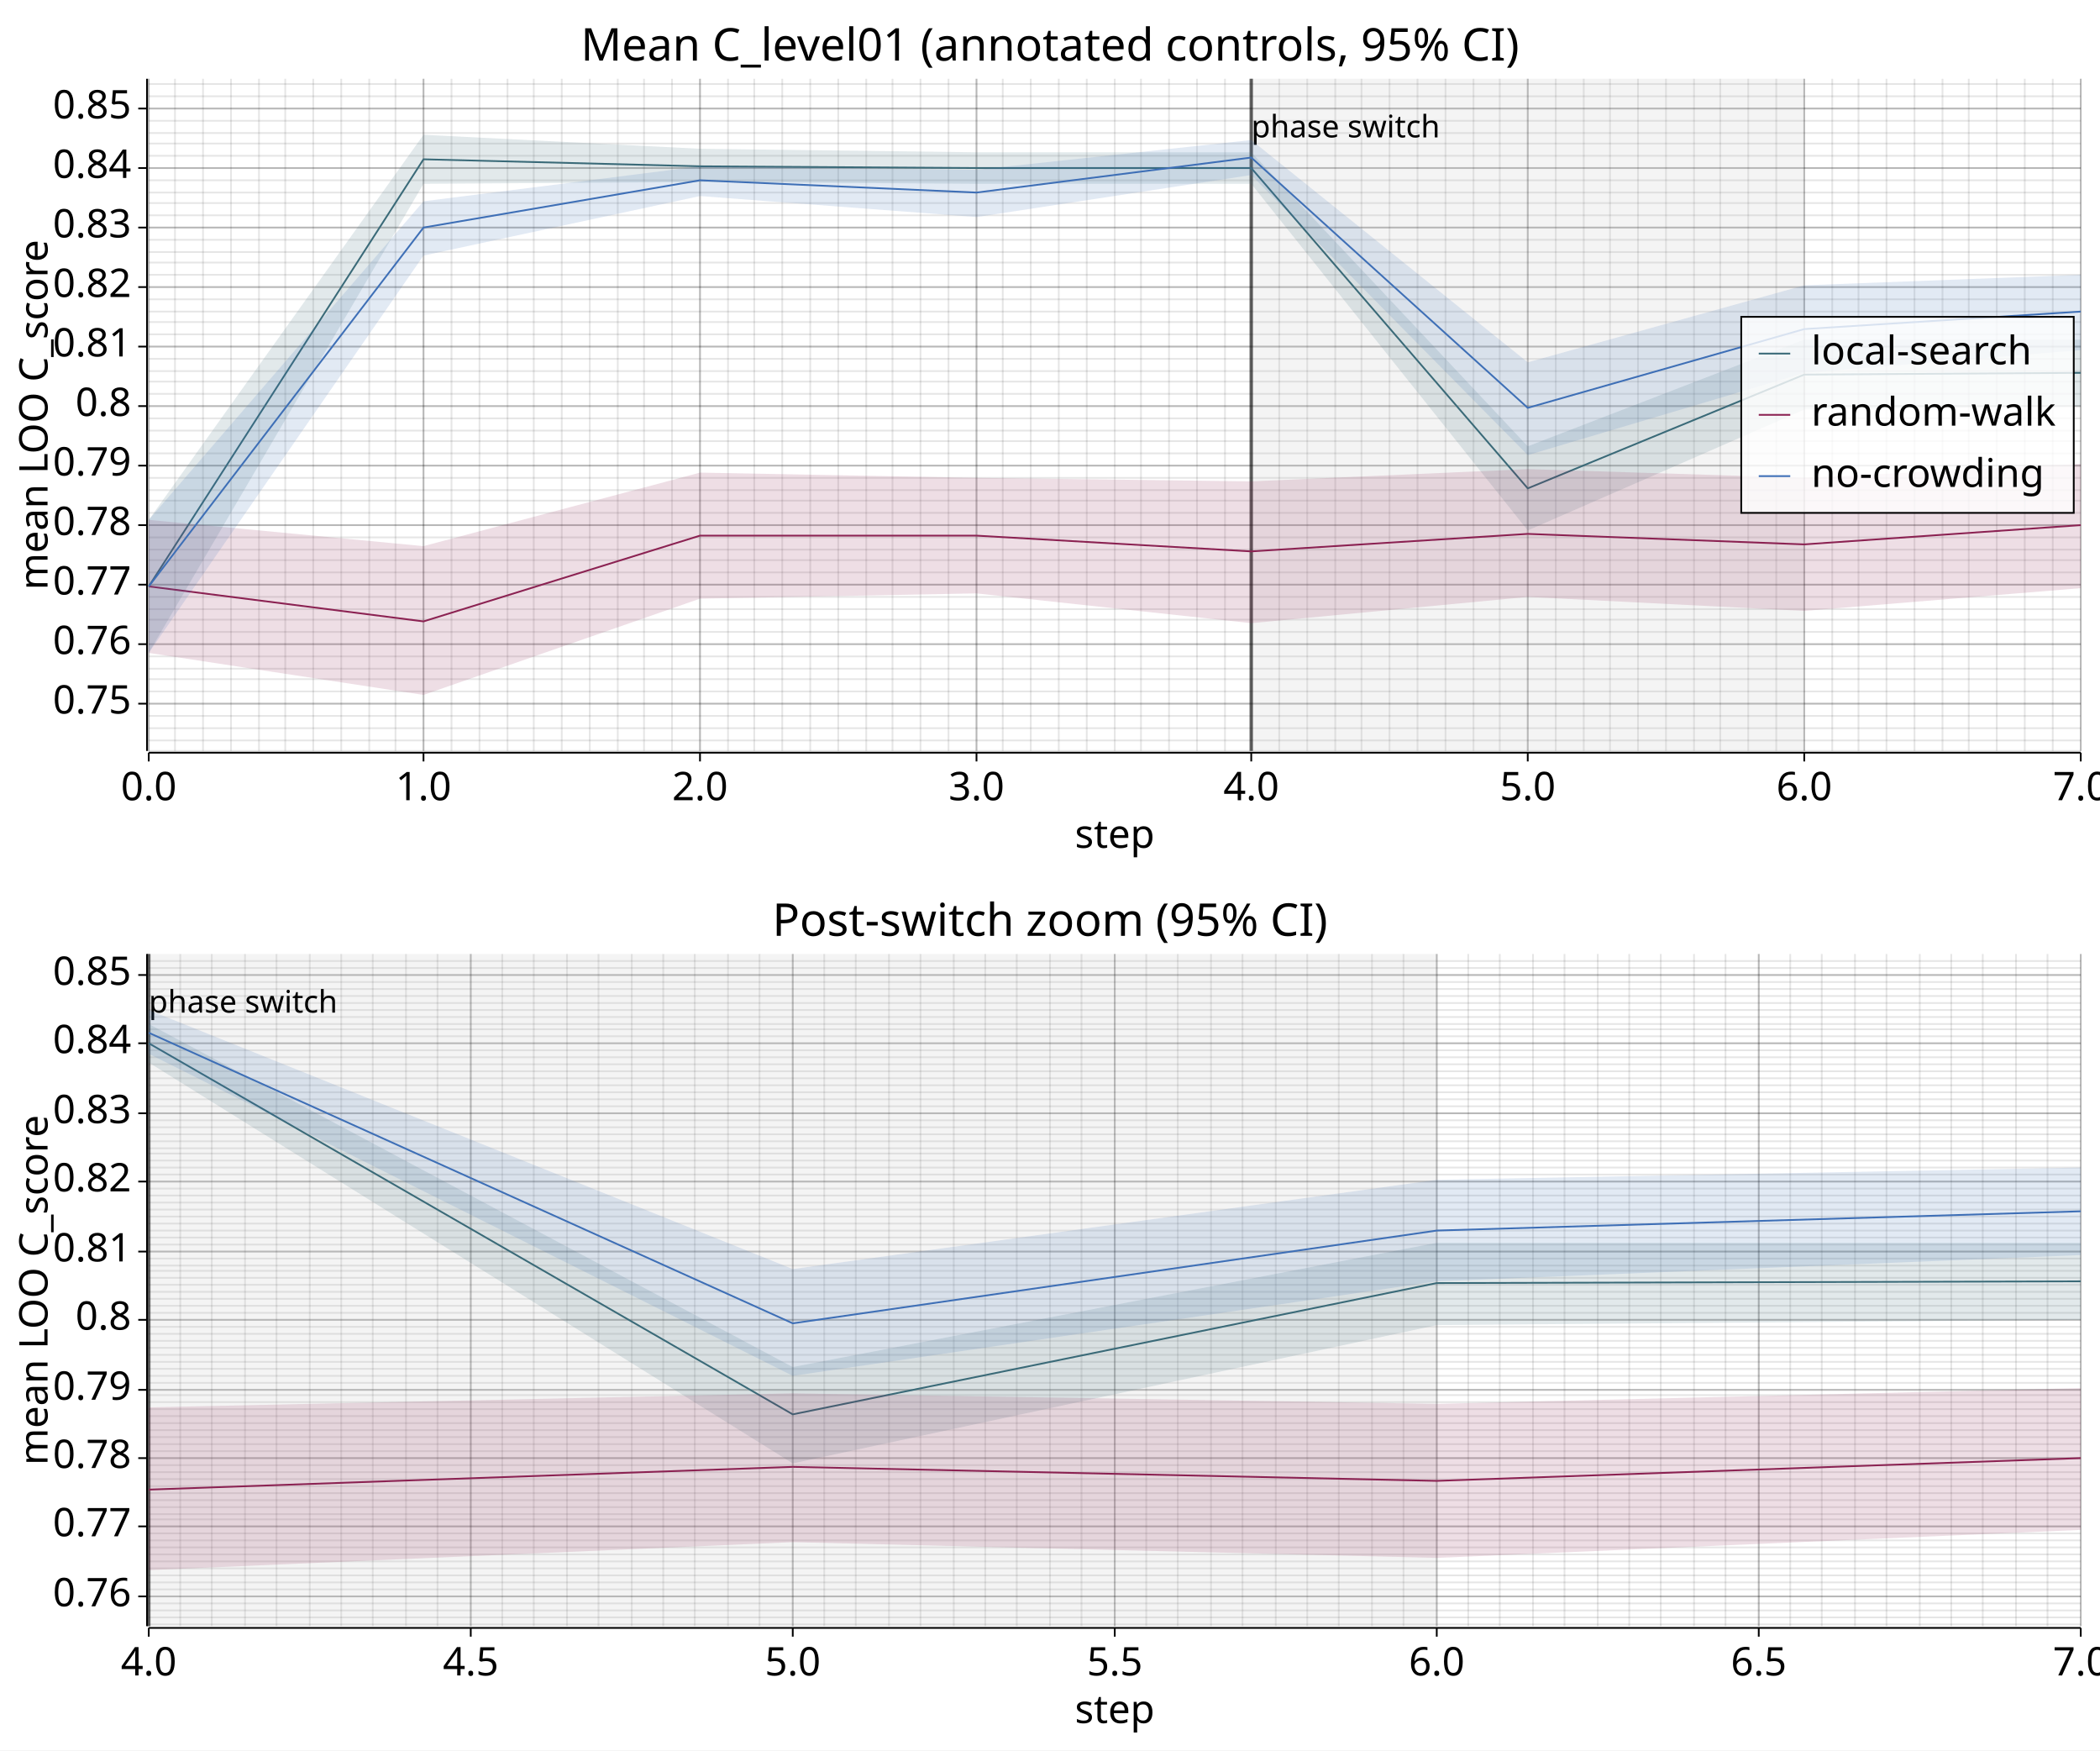
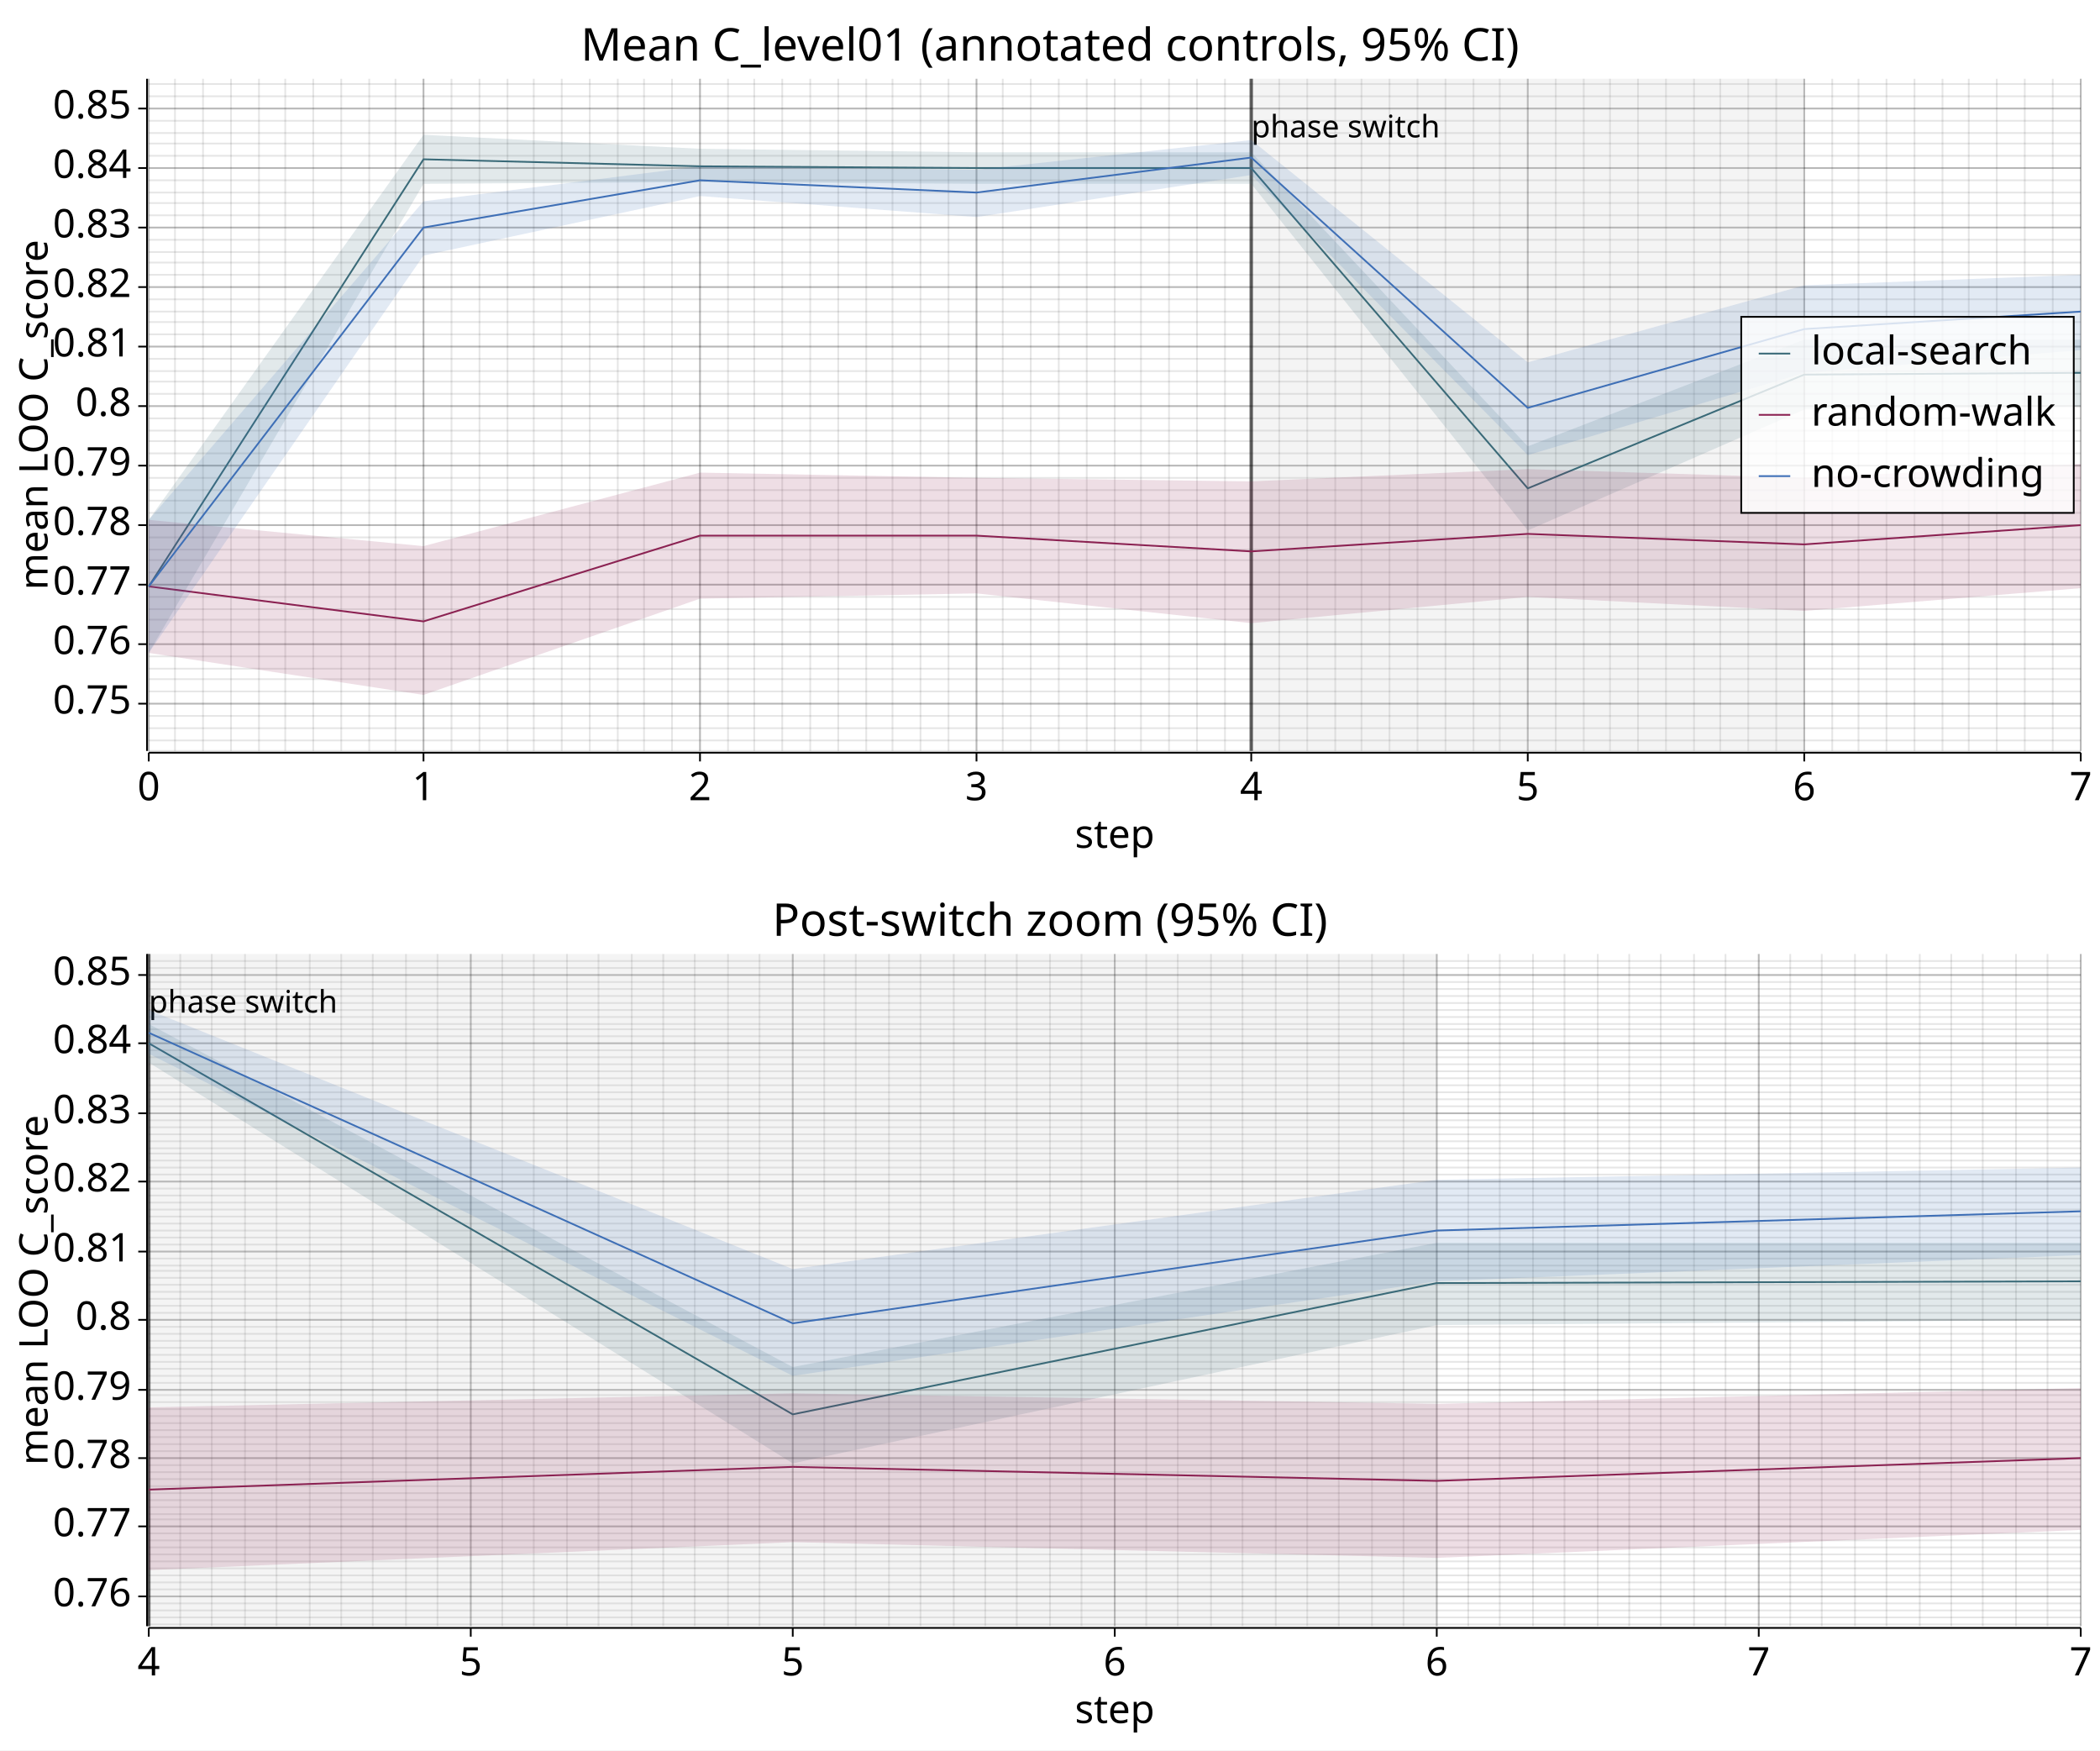
<svg xmlns="http://www.w3.org/2000/svg" width="1200" height="1000" viewBox="0 0 1200 1000">
  <rect x="0" y="0" width="1200" height="1000" opacity="1" fill="#FFFFFF" stroke="none" />
  <text x="600" y="15" dy="0.76em" text-anchor="middle" font-family="sans-serif" font-size="25.806" opacity="1" fill="#000000">
Mean C_level01 (annotated controls, 95% CI)
</text>
  <line opacity="0.1" stroke="#000000" stroke-width="1" x1="85" y1="429" x2="85" y2="45" />
  <line opacity="0.1" stroke="#000000" stroke-width="1" x1="100" y1="429" x2="100" y2="45" />
  <line opacity="0.1" stroke="#000000" stroke-width="1" x1="116" y1="429" x2="116" y2="45" />
  <line opacity="0.1" stroke="#000000" stroke-width="1" x1="132" y1="429" x2="132" y2="45" />
  <line opacity="0.1" stroke="#000000" stroke-width="1" x1="148" y1="429" x2="148" y2="45" />
  <line opacity="0.1" stroke="#000000" stroke-width="1" x1="163" y1="429" x2="163" y2="45" />
  <line opacity="0.1" stroke="#000000" stroke-width="1" x1="179" y1="429" x2="179" y2="45" />
  <line opacity="0.1" stroke="#000000" stroke-width="1" x1="195" y1="429" x2="195" y2="45" />
  <line opacity="0.1" stroke="#000000" stroke-width="1" x1="211" y1="429" x2="211" y2="45" />
  <line opacity="0.1" stroke="#000000" stroke-width="1" x1="226" y1="429" x2="226" y2="45" />
  <line opacity="0.1" stroke="#000000" stroke-width="1" x1="242" y1="429" x2="242" y2="45" />
  <line opacity="0.1" stroke="#000000" stroke-width="1" x1="258" y1="429" x2="258" y2="45" />
  <line opacity="0.1" stroke="#000000" stroke-width="1" x1="274" y1="429" x2="274" y2="45" />
  <line opacity="0.1" stroke="#000000" stroke-width="1" x1="290" y1="429" x2="290" y2="45" />
  <line opacity="0.1" stroke="#000000" stroke-width="1" x1="305" y1="429" x2="305" y2="45" />
  <line opacity="0.1" stroke="#000000" stroke-width="1" x1="321" y1="429" x2="321" y2="45" />
  <line opacity="0.1" stroke="#000000" stroke-width="1" x1="337" y1="429" x2="337" y2="45" />
  <line opacity="0.1" stroke="#000000" stroke-width="1" x1="353" y1="429" x2="353" y2="45" />
  <line opacity="0.1" stroke="#000000" stroke-width="1" x1="368" y1="429" x2="368" y2="45" />
  <line opacity="0.1" stroke="#000000" stroke-width="1" x1="384" y1="429" x2="384" y2="45" />
  <line opacity="0.1" stroke="#000000" stroke-width="1" x1="400" y1="429" x2="400" y2="45" />
  <line opacity="0.1" stroke="#000000" stroke-width="1" x1="416" y1="429" x2="416" y2="45" />
  <line opacity="0.1" stroke="#000000" stroke-width="1" x1="431" y1="429" x2="431" y2="45" />
  <line opacity="0.1" stroke="#000000" stroke-width="1" x1="447" y1="429" x2="447" y2="45" />
  <line opacity="0.1" stroke="#000000" stroke-width="1" x1="463" y1="429" x2="463" y2="45" />
  <line opacity="0.1" stroke="#000000" stroke-width="1" x1="479" y1="429" x2="479" y2="45" />
  <line opacity="0.1" stroke="#000000" stroke-width="1" x1="495" y1="429" x2="495" y2="45" />
  <line opacity="0.1" stroke="#000000" stroke-width="1" x1="510" y1="429" x2="510" y2="45" />
  <line opacity="0.1" stroke="#000000" stroke-width="1" x1="526" y1="429" x2="526" y2="45" />
  <line opacity="0.1" stroke="#000000" stroke-width="1" x1="542" y1="429" x2="542" y2="45" />
  <line opacity="0.1" stroke="#000000" stroke-width="1" x1="558" y1="429" x2="558" y2="45" />
  <line opacity="0.1" stroke="#000000" stroke-width="1" x1="573" y1="429" x2="573" y2="45" />
  <line opacity="0.1" stroke="#000000" stroke-width="1" x1="589" y1="429" x2="589" y2="45" />
  <line opacity="0.1" stroke="#000000" stroke-width="1" x1="605" y1="429" x2="605" y2="45" />
  <line opacity="0.1" stroke="#000000" stroke-width="1" x1="621" y1="429" x2="621" y2="45" />
  <line opacity="0.1" stroke="#000000" stroke-width="1" x1="637" y1="429" x2="637" y2="45" />
  <line opacity="0.1" stroke="#000000" stroke-width="1" x1="652" y1="429" x2="652" y2="45" />
  <line opacity="0.1" stroke="#000000" stroke-width="1" x1="668" y1="429" x2="668" y2="45" />
  <line opacity="0.1" stroke="#000000" stroke-width="1" x1="684" y1="429" x2="684" y2="45" />
  <line opacity="0.1" stroke="#000000" stroke-width="1" x1="700" y1="429" x2="700" y2="45" />
  <line opacity="0.1" stroke="#000000" stroke-width="1" x1="715" y1="429" x2="715" y2="45" />
  <line opacity="0.1" stroke="#000000" stroke-width="1" x1="731" y1="429" x2="731" y2="45" />
  <line opacity="0.1" stroke="#000000" stroke-width="1" x1="747" y1="429" x2="747" y2="45" />
  <line opacity="0.1" stroke="#000000" stroke-width="1" x1="763" y1="429" x2="763" y2="45" />
  <line opacity="0.1" stroke="#000000" stroke-width="1" x1="778" y1="429" x2="778" y2="45" />
  <line opacity="0.1" stroke="#000000" stroke-width="1" x1="794" y1="429" x2="794" y2="45" />
  <line opacity="0.1" stroke="#000000" stroke-width="1" x1="810" y1="429" x2="810" y2="45" />
  <line opacity="0.1" stroke="#000000" stroke-width="1" x1="826" y1="429" x2="826" y2="45" />
  <line opacity="0.1" stroke="#000000" stroke-width="1" x1="842" y1="429" x2="842" y2="45" />
  <line opacity="0.1" stroke="#000000" stroke-width="1" x1="857" y1="429" x2="857" y2="45" />
  <line opacity="0.1" stroke="#000000" stroke-width="1" x1="873" y1="429" x2="873" y2="45" />
  <line opacity="0.1" stroke="#000000" stroke-width="1" x1="889" y1="429" x2="889" y2="45" />
  <line opacity="0.1" stroke="#000000" stroke-width="1" x1="905" y1="429" x2="905" y2="45" />
  <line opacity="0.1" stroke="#000000" stroke-width="1" x1="920" y1="429" x2="920" y2="45" />
  <line opacity="0.1" stroke="#000000" stroke-width="1" x1="936" y1="429" x2="936" y2="45" />
  <line opacity="0.1" stroke="#000000" stroke-width="1" x1="952" y1="429" x2="952" y2="45" />
  <line opacity="0.1" stroke="#000000" stroke-width="1" x1="968" y1="429" x2="968" y2="45" />
  <line opacity="0.1" stroke="#000000" stroke-width="1" x1="983" y1="429" x2="983" y2="45" />
  <line opacity="0.1" stroke="#000000" stroke-width="1" x1="999" y1="429" x2="999" y2="45" />
  <line opacity="0.1" stroke="#000000" stroke-width="1" x1="1015" y1="429" x2="1015" y2="45" />
  <line opacity="0.1" stroke="#000000" stroke-width="1" x1="1031" y1="429" x2="1031" y2="45" />
  <line opacity="0.1" stroke="#000000" stroke-width="1" x1="1047" y1="429" x2="1047" y2="45" />
  <line opacity="0.1" stroke="#000000" stroke-width="1" x1="1062" y1="429" x2="1062" y2="45" />
  <line opacity="0.1" stroke="#000000" stroke-width="1" x1="1078" y1="429" x2="1078" y2="45" />
  <line opacity="0.1" stroke="#000000" stroke-width="1" x1="1094" y1="429" x2="1094" y2="45" />
  <line opacity="0.1" stroke="#000000" stroke-width="1" x1="1110" y1="429" x2="1110" y2="45" />
  <line opacity="0.1" stroke="#000000" stroke-width="1" x1="1125" y1="429" x2="1125" y2="45" />
  <line opacity="0.1" stroke="#000000" stroke-width="1" x1="1141" y1="429" x2="1141" y2="45" />
  <line opacity="0.1" stroke="#000000" stroke-width="1" x1="1157" y1="429" x2="1157" y2="45" />
  <line opacity="0.1" stroke="#000000" stroke-width="1" x1="1173" y1="429" x2="1173" y2="45" />
  <line opacity="0.1" stroke="#000000" stroke-width="1" x1="1189" y1="429" x2="1189" y2="45" />
  <line opacity="0.1" stroke="#000000" stroke-width="1" x1="85" y1="429" x2="1189" y2="429" />
  <line opacity="0.1" stroke="#000000" stroke-width="1" x1="85" y1="423" x2="1189" y2="423" />
  <line opacity="0.1" stroke="#000000" stroke-width="1" x1="85" y1="416" x2="1189" y2="416" />
  <line opacity="0.1" stroke="#000000" stroke-width="1" x1="85" y1="409" x2="1189" y2="409" />
  <line opacity="0.1" stroke="#000000" stroke-width="1" x1="85" y1="402" x2="1189" y2="402" />
  <line opacity="0.1" stroke="#000000" stroke-width="1" x1="85" y1="395" x2="1189" y2="395" />
  <line opacity="0.1" stroke="#000000" stroke-width="1" x1="85" y1="388" x2="1189" y2="388" />
  <line opacity="0.1" stroke="#000000" stroke-width="1" x1="85" y1="382" x2="1189" y2="382" />
  <line opacity="0.1" stroke="#000000" stroke-width="1" x1="85" y1="375" x2="1189" y2="375" />
  <line opacity="0.1" stroke="#000000" stroke-width="1" x1="85" y1="368" x2="1189" y2="368" />
  <line opacity="0.1" stroke="#000000" stroke-width="1" x1="85" y1="361" x2="1189" y2="361" />
  <line opacity="0.1" stroke="#000000" stroke-width="1" x1="85" y1="354" x2="1189" y2="354" />
  <line opacity="0.1" stroke="#000000" stroke-width="1" x1="85" y1="348" x2="1189" y2="348" />
  <line opacity="0.1" stroke="#000000" stroke-width="1" x1="85" y1="341" x2="1189" y2="341" />
  <line opacity="0.1" stroke="#000000" stroke-width="1" x1="85" y1="334" x2="1189" y2="334" />
  <line opacity="0.1" stroke="#000000" stroke-width="1" x1="85" y1="327" x2="1189" y2="327" />
  <line opacity="0.1" stroke="#000000" stroke-width="1" x1="85" y1="320" x2="1189" y2="320" />
  <line opacity="0.1" stroke="#000000" stroke-width="1" x1="85" y1="314" x2="1189" y2="314" />
  <line opacity="0.1" stroke="#000000" stroke-width="1" x1="85" y1="307" x2="1189" y2="307" />
  <line opacity="0.1" stroke="#000000" stroke-width="1" x1="85" y1="300" x2="1189" y2="300" />
  <line opacity="0.1" stroke="#000000" stroke-width="1" x1="85" y1="293" x2="1189" y2="293" />
  <line opacity="0.1" stroke="#000000" stroke-width="1" x1="85" y1="286" x2="1189" y2="286" />
  <line opacity="0.1" stroke="#000000" stroke-width="1" x1="85" y1="280" x2="1189" y2="280" />
  <line opacity="0.1" stroke="#000000" stroke-width="1" x1="85" y1="273" x2="1189" y2="273" />
  <line opacity="0.1" stroke="#000000" stroke-width="1" x1="85" y1="266" x2="1189" y2="266" />
  <line opacity="0.1" stroke="#000000" stroke-width="1" x1="85" y1="259" x2="1189" y2="259" />
  <line opacity="0.1" stroke="#000000" stroke-width="1" x1="85" y1="252" x2="1189" y2="252" />
  <line opacity="0.1" stroke="#000000" stroke-width="1" x1="85" y1="246" x2="1189" y2="246" />
  <line opacity="0.1" stroke="#000000" stroke-width="1" x1="85" y1="239" x2="1189" y2="239" />
  <line opacity="0.1" stroke="#000000" stroke-width="1" x1="85" y1="232" x2="1189" y2="232" />
  <line opacity="0.1" stroke="#000000" stroke-width="1" x1="85" y1="225" x2="1189" y2="225" />
  <line opacity="0.1" stroke="#000000" stroke-width="1" x1="85" y1="218" x2="1189" y2="218" />
  <line opacity="0.1" stroke="#000000" stroke-width="1" x1="85" y1="212" x2="1189" y2="212" />
  <line opacity="0.1" stroke="#000000" stroke-width="1" x1="85" y1="205" x2="1189" y2="205" />
  <line opacity="0.1" stroke="#000000" stroke-width="1" x1="85" y1="198" x2="1189" y2="198" />
  <line opacity="0.1" stroke="#000000" stroke-width="1" x1="85" y1="191" x2="1189" y2="191" />
  <line opacity="0.1" stroke="#000000" stroke-width="1" x1="85" y1="184" x2="1189" y2="184" />
  <line opacity="0.1" stroke="#000000" stroke-width="1" x1="85" y1="178" x2="1189" y2="178" />
  <line opacity="0.1" stroke="#000000" stroke-width="1" x1="85" y1="171" x2="1189" y2="171" />
  <line opacity="0.1" stroke="#000000" stroke-width="1" x1="85" y1="164" x2="1189" y2="164" />
  <line opacity="0.1" stroke="#000000" stroke-width="1" x1="85" y1="157" x2="1189" y2="157" />
  <line opacity="0.1" stroke="#000000" stroke-width="1" x1="85" y1="150" x2="1189" y2="150" />
  <line opacity="0.1" stroke="#000000" stroke-width="1" x1="85" y1="144" x2="1189" y2="144" />
  <line opacity="0.1" stroke="#000000" stroke-width="1" x1="85" y1="137" x2="1189" y2="137" />
  <line opacity="0.1" stroke="#000000" stroke-width="1" x1="85" y1="130" x2="1189" y2="130" />
  <line opacity="0.1" stroke="#000000" stroke-width="1" x1="85" y1="123" x2="1189" y2="123" />
  <line opacity="0.1" stroke="#000000" stroke-width="1" x1="85" y1="116" x2="1189" y2="116" />
  <line opacity="0.1" stroke="#000000" stroke-width="1" x1="85" y1="110" x2="1189" y2="110" />
  <line opacity="0.1" stroke="#000000" stroke-width="1" x1="85" y1="103" x2="1189" y2="103" />
  <line opacity="0.1" stroke="#000000" stroke-width="1" x1="85" y1="96" x2="1189" y2="96" />
  <line opacity="0.1" stroke="#000000" stroke-width="1" x1="85" y1="89" x2="1189" y2="89" />
  <line opacity="0.1" stroke="#000000" stroke-width="1" x1="85" y1="82" x2="1189" y2="82" />
  <line opacity="0.1" stroke="#000000" stroke-width="1" x1="85" y1="76" x2="1189" y2="76" />
  <line opacity="0.1" stroke="#000000" stroke-width="1" x1="85" y1="69" x2="1189" y2="69" />
  <line opacity="0.1" stroke="#000000" stroke-width="1" x1="85" y1="62" x2="1189" y2="62" />
  <line opacity="0.1" stroke="#000000" stroke-width="1" x1="85" y1="55" x2="1189" y2="55" />
  <line opacity="0.1" stroke="#000000" stroke-width="1" x1="85" y1="48" x2="1189" y2="48" />
  <text x="10" y="237" dy="0.76em" text-anchor="middle" font-family="sans-serif" font-size="22.581" opacity="1" fill="#000000" transform="rotate(270, 10, 237)">
mean LOO C_score
</text>
  <text x="637" y="490" dy="-0.5ex" text-anchor="middle" font-family="sans-serif" font-size="22.581" opacity="1" fill="#000000">
step
</text>
  <line opacity="0.2" stroke="#000000" stroke-width="1" x1="85" y1="429" x2="85" y2="45" />
  <line opacity="0.2" stroke="#000000" stroke-width="1" x1="242" y1="429" x2="242" y2="45" />
  <line opacity="0.2" stroke="#000000" stroke-width="1" x1="400" y1="429" x2="400" y2="45" />
  <line opacity="0.2" stroke="#000000" stroke-width="1" x1="558" y1="429" x2="558" y2="45" />
  <line opacity="0.2" stroke="#000000" stroke-width="1" x1="715" y1="429" x2="715" y2="45" />
  <line opacity="0.2" stroke="#000000" stroke-width="1" x1="873" y1="429" x2="873" y2="45" />
  <line opacity="0.2" stroke="#000000" stroke-width="1" x1="1031" y1="429" x2="1031" y2="45" />
  <line opacity="0.2" stroke="#000000" stroke-width="1" x1="1189" y1="429" x2="1189" y2="45" />
  <line opacity="0.2" stroke="#000000" stroke-width="1" x1="85" y1="402" x2="1189" y2="402" />
  <line opacity="0.2" stroke="#000000" stroke-width="1" x1="85" y1="368" x2="1189" y2="368" />
  <line opacity="0.2" stroke="#000000" stroke-width="1" x1="85" y1="334" x2="1189" y2="334" />
  <line opacity="0.2" stroke="#000000" stroke-width="1" x1="85" y1="300" x2="1189" y2="300" />
  <line opacity="0.2" stroke="#000000" stroke-width="1" x1="85" y1="266" x2="1189" y2="266" />
  <line opacity="0.2" stroke="#000000" stroke-width="1" x1="85" y1="232" x2="1189" y2="232" />
  <line opacity="0.2" stroke="#000000" stroke-width="1" x1="85" y1="198" x2="1189" y2="198" />
  <line opacity="0.2" stroke="#000000" stroke-width="1" x1="85" y1="164" x2="1189" y2="164" />
  <line opacity="0.2" stroke="#000000" stroke-width="1" x1="85" y1="130" x2="1189" y2="130" />
  <line opacity="0.2" stroke="#000000" stroke-width="1" x1="85" y1="96" x2="1189" y2="96" />
  <line opacity="0.2" stroke="#000000" stroke-width="1" x1="85" y1="62" x2="1189" y2="62" />
  <polyline fill="none" opacity="1" stroke="#000000" stroke-width="1" points="84,45 84,429 " />
  <text x="75" y="402" dy="0.5ex" text-anchor="end" font-family="sans-serif" font-size="22.581" opacity="1" fill="#000000">
0.75
</text>
  <polyline fill="none" opacity="1" stroke="#000000" stroke-width="1" points="79,402 84,402 " />
  <text x="75" y="368" dy="0.5ex" text-anchor="end" font-family="sans-serif" font-size="22.581" opacity="1" fill="#000000">
0.76
</text>
  <polyline fill="none" opacity="1" stroke="#000000" stroke-width="1" points="79,368 84,368 " />
  <text x="75" y="334" dy="0.5ex" text-anchor="end" font-family="sans-serif" font-size="22.581" opacity="1" fill="#000000">
0.77
</text>
  <polyline fill="none" opacity="1" stroke="#000000" stroke-width="1" points="79,334 84,334 " />
  <text x="75" y="300" dy="0.5ex" text-anchor="end" font-family="sans-serif" font-size="22.581" opacity="1" fill="#000000">
0.78
</text>
  <polyline fill="none" opacity="1" stroke="#000000" stroke-width="1" points="79,300 84,300 " />
  <text x="75" y="266" dy="0.5ex" text-anchor="end" font-family="sans-serif" font-size="22.581" opacity="1" fill="#000000">
0.79
</text>
  <polyline fill="none" opacity="1" stroke="#000000" stroke-width="1" points="79,266 84,266 " />
  <text x="75" y="232" dy="0.5ex" text-anchor="end" font-family="sans-serif" font-size="22.581" opacity="1" fill="#000000">
0.8
</text>
  <polyline fill="none" opacity="1" stroke="#000000" stroke-width="1" points="79,232 84,232 " />
  <text x="75" y="198" dy="0.5ex" text-anchor="end" font-family="sans-serif" font-size="22.581" opacity="1" fill="#000000">
0.81
</text>
  <polyline fill="none" opacity="1" stroke="#000000" stroke-width="1" points="79,198 84,198 " />
  <text x="75" y="164" dy="0.5ex" text-anchor="end" font-family="sans-serif" font-size="22.581" opacity="1" fill="#000000">
0.82
</text>
  <polyline fill="none" opacity="1" stroke="#000000" stroke-width="1" points="79,164 84,164 " />
  <text x="75" y="130" dy="0.5ex" text-anchor="end" font-family="sans-serif" font-size="22.581" opacity="1" fill="#000000">
0.83
</text>
  <polyline fill="none" opacity="1" stroke="#000000" stroke-width="1" points="79,130 84,130 " />
  <text x="75" y="96" dy="0.5ex" text-anchor="end" font-family="sans-serif" font-size="22.581" opacity="1" fill="#000000">
0.84
</text>
  <polyline fill="none" opacity="1" stroke="#000000" stroke-width="1" points="79,96 84,96 " />
  <text x="75" y="62" dy="0.5ex" text-anchor="end" font-family="sans-serif" font-size="22.581" opacity="1" fill="#000000">
0.85
</text>
  <polyline fill="none" opacity="1" stroke="#000000" stroke-width="1" points="79,62 84,62 " />
  <polyline fill="none" opacity="1" stroke="#000000" stroke-width="1" points="85,430 1189,430 " />
  <text x="85" y="440" dy="0.76em" text-anchor="middle" font-family="sans-serif" font-size="22.581" opacity="1" fill="#000000">
- 0.0
+ 0
</text>
  <polyline fill="none" opacity="1" stroke="#000000" stroke-width="1" points="85,430 85,435 " />
  <text x="242" y="440" dy="0.76em" text-anchor="middle" font-family="sans-serif" font-size="22.581" opacity="1" fill="#000000">
- 1.0
+ 1
</text>
  <polyline fill="none" opacity="1" stroke="#000000" stroke-width="1" points="242,430 242,435 " />
  <text x="400" y="440" dy="0.76em" text-anchor="middle" font-family="sans-serif" font-size="22.581" opacity="1" fill="#000000">
- 2.0
+ 2
</text>
  <polyline fill="none" opacity="1" stroke="#000000" stroke-width="1" points="400,430 400,435 " />
  <text x="558" y="440" dy="0.76em" text-anchor="middle" font-family="sans-serif" font-size="22.581" opacity="1" fill="#000000">
- 3.0
+ 3
</text>
  <polyline fill="none" opacity="1" stroke="#000000" stroke-width="1" points="558,430 558,435 " />
  <text x="715" y="440" dy="0.76em" text-anchor="middle" font-family="sans-serif" font-size="22.581" opacity="1" fill="#000000">
- 4.0
+ 4
</text>
  <polyline fill="none" opacity="1" stroke="#000000" stroke-width="1" points="715,430 715,435 " />
  <text x="873" y="440" dy="0.76em" text-anchor="middle" font-family="sans-serif" font-size="22.581" opacity="1" fill="#000000">
- 5.0
+ 5
</text>
  <polyline fill="none" opacity="1" stroke="#000000" stroke-width="1" points="873,430 873,435 " />
  <text x="1031" y="440" dy="0.76em" text-anchor="middle" font-family="sans-serif" font-size="22.581" opacity="1" fill="#000000">
- 6.0
+ 6
</text>
  <polyline fill="none" opacity="1" stroke="#000000" stroke-width="1" points="1031,430 1031,435 " />
  <text x="1189" y="440" dy="0.76em" text-anchor="middle" font-family="sans-serif" font-size="22.581" opacity="1" fill="#000000">
- 7.0
+ 7
</text>
  <polyline fill="none" opacity="1" stroke="#000000" stroke-width="1" points="1189,430 1189,435 " />
  <rect x="715" y="45" width="316" height="384" opacity="0.15" fill="#B4B4B4" stroke="none" />
  <polyline fill="none" opacity="0.55" stroke="#000000" stroke-width="2" points="715,429 715,45 " />
  <text x="715" y="65" dy="0.76em" text-anchor="start" font-family="sans-serif" font-size="17.742" opacity="1" fill="#000000">
phase switch
</text>
  <polygon opacity="0.15" fill="#3A6A78" points="85,297 242,77 400,85 558,87 715,87 873,255 1031,194 1189,194 1189,232 1031,234 873,303 715,105 558,105 400,104 242,105 85,373 " />
  <polyline fill="none" opacity="1" stroke="#3A6A78" stroke-width="1" points="85,335 242,91 400,95 558,96 715,96 873,279 1031,214 1189,213 " />
  <polygon opacity="0.15" fill="#8B2252" points="85,297 242,312 400,270 558,273 715,275 873,268 1031,273 1189,265 1189,336 1031,349 873,341 715,356 558,339 400,342 242,397 85,373 " />
  <polyline fill="none" opacity="1" stroke="#8B2252" stroke-width="1" points="85,335 242,355 400,306 558,306 715,315 873,305 1031,311 1189,300 " />
  <polygon opacity="0.15" fill="#3E6FB6" points="85,297 242,115 400,95 558,97 715,80 873,207 1031,163 1189,157 1189,200 1031,213 873,260 715,100 558,124 400,112 242,146 85,373 " />
  <polyline fill="none" opacity="1" stroke="#3E6FB6" stroke-width="1" points="85,335 242,130 400,103 558,110 715,90 873,233 1031,188 1189,178 " />
  <rect x="995" y="181" width="190" height="112" opacity="0.8" fill="#FFFFFF" stroke="none" />
  <rect x="995" y="181" width="190" height="112" opacity="1" fill="none" stroke="#000000" />
  <text x="1035" y="191" dy="0.76em" text-anchor="start" font-family="sans-serif" font-size="22.581" opacity="1" fill="#000000">
local-search
</text>
  <text x="1035" y="226" dy="0.76em" text-anchor="start" font-family="sans-serif" font-size="22.581" opacity="1" fill="#000000">
random-walk
</text>
  <text x="1035" y="261" dy="0.76em" text-anchor="start" font-family="sans-serif" font-size="22.581" opacity="1" fill="#000000">
no-crowding
</text>
  <polyline fill="none" opacity="1" stroke="#3A6A78" stroke-width="1" points="1005,202 1023,202 " />
  <polyline fill="none" opacity="1" stroke="#8B2252" stroke-width="1" points="1005,237 1023,237 " />
  <polyline fill="none" opacity="1" stroke="#3E6FB6" stroke-width="1" points="1005,272 1023,272 " />
  <text x="600" y="515" dy="0.76em" text-anchor="middle" font-family="sans-serif" font-size="25.806" opacity="1" fill="#000000">
Post-switch zoom (95% CI)
</text>
  <line opacity="0.1" stroke="#000000" stroke-width="1" x1="85" y1="929" x2="85" y2="545" />
  <line opacity="0.1" stroke="#000000" stroke-width="1" x1="103" y1="929" x2="103" y2="545" />
  <line opacity="0.1" stroke="#000000" stroke-width="1" x1="121" y1="929" x2="121" y2="545" />
  <line opacity="0.1" stroke="#000000" stroke-width="1" x1="140" y1="929" x2="140" y2="545" />
  <line opacity="0.1" stroke="#000000" stroke-width="1" x1="158" y1="929" x2="158" y2="545" />
  <line opacity="0.1" stroke="#000000" stroke-width="1" x1="177" y1="929" x2="177" y2="545" />
  <line opacity="0.1" stroke="#000000" stroke-width="1" x1="195" y1="929" x2="195" y2="545" />
  <line opacity="0.1" stroke="#000000" stroke-width="1" x1="213" y1="929" x2="213" y2="545" />
  <line opacity="0.1" stroke="#000000" stroke-width="1" x1="232" y1="929" x2="232" y2="545" />
  <line opacity="0.1" stroke="#000000" stroke-width="1" x1="250" y1="929" x2="250" y2="545" />
  <line opacity="0.1" stroke="#000000" stroke-width="1" x1="269" y1="929" x2="269" y2="545" />
  <line opacity="0.1" stroke="#000000" stroke-width="1" x1="287" y1="929" x2="287" y2="545" />
  <line opacity="0.1" stroke="#000000" stroke-width="1" x1="305" y1="929" x2="305" y2="545" />
  <line opacity="0.1" stroke="#000000" stroke-width="1" x1="324" y1="929" x2="324" y2="545" />
  <line opacity="0.1" stroke="#000000" stroke-width="1" x1="342" y1="929" x2="342" y2="545" />
  <line opacity="0.1" stroke="#000000" stroke-width="1" x1="361" y1="929" x2="361" y2="545" />
  <line opacity="0.1" stroke="#000000" stroke-width="1" x1="379" y1="929" x2="379" y2="545" />
  <line opacity="0.1" stroke="#000000" stroke-width="1" x1="397" y1="929" x2="397" y2="545" />
  <line opacity="0.1" stroke="#000000" stroke-width="1" x1="416" y1="929" x2="416" y2="545" />
  <line opacity="0.1" stroke="#000000" stroke-width="1" x1="434" y1="929" x2="434" y2="545" />
  <line opacity="0.1" stroke="#000000" stroke-width="1" x1="453" y1="929" x2="453" y2="545" />
  <line opacity="0.1" stroke="#000000" stroke-width="1" x1="471" y1="929" x2="471" y2="545" />
  <line opacity="0.1" stroke="#000000" stroke-width="1" x1="489" y1="929" x2="489" y2="545" />
  <line opacity="0.1" stroke="#000000" stroke-width="1" x1="508" y1="929" x2="508" y2="545" />
  <line opacity="0.1" stroke="#000000" stroke-width="1" x1="526" y1="929" x2="526" y2="545" />
  <line opacity="0.1" stroke="#000000" stroke-width="1" x1="545" y1="929" x2="545" y2="545" />
  <line opacity="0.1" stroke="#000000" stroke-width="1" x1="563" y1="929" x2="563" y2="545" />
  <line opacity="0.1" stroke="#000000" stroke-width="1" x1="581" y1="929" x2="581" y2="545" />
  <line opacity="0.1" stroke="#000000" stroke-width="1" x1="600" y1="929" x2="600" y2="545" />
  <line opacity="0.1" stroke="#000000" stroke-width="1" x1="618" y1="929" x2="618" y2="545" />
  <line opacity="0.1" stroke="#000000" stroke-width="1" x1="637" y1="929" x2="637" y2="545" />
  <line opacity="0.1" stroke="#000000" stroke-width="1" x1="655" y1="929" x2="655" y2="545" />
  <line opacity="0.1" stroke="#000000" stroke-width="1" x1="673" y1="929" x2="673" y2="545" />
  <line opacity="0.1" stroke="#000000" stroke-width="1" x1="692" y1="929" x2="692" y2="545" />
  <line opacity="0.1" stroke="#000000" stroke-width="1" x1="710" y1="929" x2="710" y2="545" />
  <line opacity="0.1" stroke="#000000" stroke-width="1" x1="729" y1="929" x2="729" y2="545" />
  <line opacity="0.1" stroke="#000000" stroke-width="1" x1="747" y1="929" x2="747" y2="545" />
  <line opacity="0.1" stroke="#000000" stroke-width="1" x1="765" y1="929" x2="765" y2="545" />
  <line opacity="0.1" stroke="#000000" stroke-width="1" x1="784" y1="929" x2="784" y2="545" />
  <line opacity="0.1" stroke="#000000" stroke-width="1" x1="802" y1="929" x2="802" y2="545" />
  <line opacity="0.1" stroke="#000000" stroke-width="1" x1="821" y1="929" x2="821" y2="545" />
  <line opacity="0.1" stroke="#000000" stroke-width="1" x1="839" y1="929" x2="839" y2="545" />
  <line opacity="0.1" stroke="#000000" stroke-width="1" x1="857" y1="929" x2="857" y2="545" />
  <line opacity="0.1" stroke="#000000" stroke-width="1" x1="876" y1="929" x2="876" y2="545" />
  <line opacity="0.1" stroke="#000000" stroke-width="1" x1="894" y1="929" x2="894" y2="545" />
  <line opacity="0.1" stroke="#000000" stroke-width="1" x1="913" y1="929" x2="913" y2="545" />
  <line opacity="0.1" stroke="#000000" stroke-width="1" x1="931" y1="929" x2="931" y2="545" />
  <line opacity="0.1" stroke="#000000" stroke-width="1" x1="949" y1="929" x2="949" y2="545" />
  <line opacity="0.1" stroke="#000000" stroke-width="1" x1="968" y1="929" x2="968" y2="545" />
  <line opacity="0.1" stroke="#000000" stroke-width="1" x1="986" y1="929" x2="986" y2="545" />
  <line opacity="0.1" stroke="#000000" stroke-width="1" x1="1005" y1="929" x2="1005" y2="545" />
  <line opacity="0.1" stroke="#000000" stroke-width="1" x1="1023" y1="929" x2="1023" y2="545" />
  <line opacity="0.1" stroke="#000000" stroke-width="1" x1="1041" y1="929" x2="1041" y2="545" />
  <line opacity="0.1" stroke="#000000" stroke-width="1" x1="1060" y1="929" x2="1060" y2="545" />
  <line opacity="0.1" stroke="#000000" stroke-width="1" x1="1078" y1="929" x2="1078" y2="545" />
  <line opacity="0.1" stroke="#000000" stroke-width="1" x1="1097" y1="929" x2="1097" y2="545" />
  <line opacity="0.1" stroke="#000000" stroke-width="1" x1="1115" y1="929" x2="1115" y2="545" />
  <line opacity="0.1" stroke="#000000" stroke-width="1" x1="1133" y1="929" x2="1133" y2="545" />
  <line opacity="0.1" stroke="#000000" stroke-width="1" x1="1152" y1="929" x2="1152" y2="545" />
  <line opacity="0.1" stroke="#000000" stroke-width="1" x1="1170" y1="929" x2="1170" y2="545" />
  <line opacity="0.1" stroke="#000000" stroke-width="1" x1="1189" y1="929" x2="1189" y2="545" />
  <line opacity="0.1" stroke="#000000" stroke-width="1" x1="85" y1="928" x2="1189" y2="928" />
  <line opacity="0.1" stroke="#000000" stroke-width="1" x1="85" y1="924" x2="1189" y2="924" />
  <line opacity="0.1" stroke="#000000" stroke-width="1" x1="85" y1="920" x2="1189" y2="920" />
  <line opacity="0.1" stroke="#000000" stroke-width="1" x1="85" y1="916" x2="1189" y2="916" />
  <line opacity="0.1" stroke="#000000" stroke-width="1" x1="85" y1="912" x2="1189" y2="912" />
  <line opacity="0.1" stroke="#000000" stroke-width="1" x1="85" y1="908" x2="1189" y2="908" />
  <line opacity="0.1" stroke="#000000" stroke-width="1" x1="85" y1="904" x2="1189" y2="904" />
  <line opacity="0.1" stroke="#000000" stroke-width="1" x1="85" y1="900" x2="1189" y2="900" />
  <line opacity="0.1" stroke="#000000" stroke-width="1" x1="85" y1="896" x2="1189" y2="896" />
  <line opacity="0.1" stroke="#000000" stroke-width="1" x1="85" y1="892" x2="1189" y2="892" />
  <line opacity="0.1" stroke="#000000" stroke-width="1" x1="85" y1="888" x2="1189" y2="888" />
  <line opacity="0.1" stroke="#000000" stroke-width="1" x1="85" y1="884" x2="1189" y2="884" />
  <line opacity="0.1" stroke="#000000" stroke-width="1" x1="85" y1="880" x2="1189" y2="880" />
  <line opacity="0.1" stroke="#000000" stroke-width="1" x1="85" y1="876" x2="1189" y2="876" />
  <line opacity="0.1" stroke="#000000" stroke-width="1" x1="85" y1="872" x2="1189" y2="872" />
  <line opacity="0.1" stroke="#000000" stroke-width="1" x1="85" y1="868" x2="1189" y2="868" />
  <line opacity="0.1" stroke="#000000" stroke-width="1" x1="85" y1="865" x2="1189" y2="865" />
  <line opacity="0.1" stroke="#000000" stroke-width="1" x1="85" y1="861" x2="1189" y2="861" />
  <line opacity="0.1" stroke="#000000" stroke-width="1" x1="85" y1="857" x2="1189" y2="857" />
  <line opacity="0.1" stroke="#000000" stroke-width="1" x1="85" y1="853" x2="1189" y2="853" />
  <line opacity="0.1" stroke="#000000" stroke-width="1" x1="85" y1="849" x2="1189" y2="849" />
  <line opacity="0.1" stroke="#000000" stroke-width="1" x1="85" y1="845" x2="1189" y2="845" />
  <line opacity="0.1" stroke="#000000" stroke-width="1" x1="85" y1="841" x2="1189" y2="841" />
  <line opacity="0.1" stroke="#000000" stroke-width="1" x1="85" y1="837" x2="1189" y2="837" />
  <line opacity="0.1" stroke="#000000" stroke-width="1" x1="85" y1="833" x2="1189" y2="833" />
  <line opacity="0.1" stroke="#000000" stroke-width="1" x1="85" y1="829" x2="1189" y2="829" />
  <line opacity="0.1" stroke="#000000" stroke-width="1" x1="85" y1="825" x2="1189" y2="825" />
  <line opacity="0.1" stroke="#000000" stroke-width="1" x1="85" y1="821" x2="1189" y2="821" />
  <line opacity="0.1" stroke="#000000" stroke-width="1" x1="85" y1="817" x2="1189" y2="817" />
  <line opacity="0.1" stroke="#000000" stroke-width="1" x1="85" y1="813" x2="1189" y2="813" />
  <line opacity="0.1" stroke="#000000" stroke-width="1" x1="85" y1="809" x2="1189" y2="809" />
  <line opacity="0.1" stroke="#000000" stroke-width="1" x1="85" y1="805" x2="1189" y2="805" />
  <line opacity="0.1" stroke="#000000" stroke-width="1" x1="85" y1="801" x2="1189" y2="801" />
  <line opacity="0.1" stroke="#000000" stroke-width="1" x1="85" y1="797" x2="1189" y2="797" />
  <line opacity="0.1" stroke="#000000" stroke-width="1" x1="85" y1="794" x2="1189" y2="794" />
  <line opacity="0.1" stroke="#000000" stroke-width="1" x1="85" y1="790" x2="1189" y2="790" />
  <line opacity="0.1" stroke="#000000" stroke-width="1" x1="85" y1="786" x2="1189" y2="786" />
  <line opacity="0.1" stroke="#000000" stroke-width="1" x1="85" y1="782" x2="1189" y2="782" />
  <line opacity="0.1" stroke="#000000" stroke-width="1" x1="85" y1="778" x2="1189" y2="778" />
  <line opacity="0.1" stroke="#000000" stroke-width="1" x1="85" y1="774" x2="1189" y2="774" />
  <line opacity="0.1" stroke="#000000" stroke-width="1" x1="85" y1="770" x2="1189" y2="770" />
  <line opacity="0.1" stroke="#000000" stroke-width="1" x1="85" y1="766" x2="1189" y2="766" />
  <line opacity="0.1" stroke="#000000" stroke-width="1" x1="85" y1="762" x2="1189" y2="762" />
  <line opacity="0.1" stroke="#000000" stroke-width="1" x1="85" y1="758" x2="1189" y2="758" />
  <line opacity="0.1" stroke="#000000" stroke-width="1" x1="85" y1="754" x2="1189" y2="754" />
  <line opacity="0.1" stroke="#000000" stroke-width="1" x1="85" y1="750" x2="1189" y2="750" />
  <line opacity="0.1" stroke="#000000" stroke-width="1" x1="85" y1="746" x2="1189" y2="746" />
  <line opacity="0.1" stroke="#000000" stroke-width="1" x1="85" y1="742" x2="1189" y2="742" />
  <line opacity="0.1" stroke="#000000" stroke-width="1" x1="85" y1="738" x2="1189" y2="738" />
  <line opacity="0.1" stroke="#000000" stroke-width="1" x1="85" y1="734" x2="1189" y2="734" />
  <line opacity="0.1" stroke="#000000" stroke-width="1" x1="85" y1="730" x2="1189" y2="730" />
  <line opacity="0.1" stroke="#000000" stroke-width="1" x1="85" y1="726" x2="1189" y2="726" />
  <line opacity="0.1" stroke="#000000" stroke-width="1" x1="85" y1="723" x2="1189" y2="723" />
  <line opacity="0.1" stroke="#000000" stroke-width="1" x1="85" y1="719" x2="1189" y2="719" />
  <line opacity="0.1" stroke="#000000" stroke-width="1" x1="85" y1="715" x2="1189" y2="715" />
  <line opacity="0.1" stroke="#000000" stroke-width="1" x1="85" y1="711" x2="1189" y2="711" />
  <line opacity="0.1" stroke="#000000" stroke-width="1" x1="85" y1="707" x2="1189" y2="707" />
  <line opacity="0.1" stroke="#000000" stroke-width="1" x1="85" y1="703" x2="1189" y2="703" />
  <line opacity="0.1" stroke="#000000" stroke-width="1" x1="85" y1="699" x2="1189" y2="699" />
  <line opacity="0.1" stroke="#000000" stroke-width="1" x1="85" y1="695" x2="1189" y2="695" />
  <line opacity="0.1" stroke="#000000" stroke-width="1" x1="85" y1="691" x2="1189" y2="691" />
  <line opacity="0.1" stroke="#000000" stroke-width="1" x1="85" y1="687" x2="1189" y2="687" />
  <line opacity="0.1" stroke="#000000" stroke-width="1" x1="85" y1="683" x2="1189" y2="683" />
  <line opacity="0.1" stroke="#000000" stroke-width="1" x1="85" y1="679" x2="1189" y2="679" />
  <line opacity="0.1" stroke="#000000" stroke-width="1" x1="85" y1="675" x2="1189" y2="675" />
  <line opacity="0.1" stroke="#000000" stroke-width="1" x1="85" y1="671" x2="1189" y2="671" />
  <line opacity="0.1" stroke="#000000" stroke-width="1" x1="85" y1="667" x2="1189" y2="667" />
  <line opacity="0.1" stroke="#000000" stroke-width="1" x1="85" y1="663" x2="1189" y2="663" />
  <line opacity="0.1" stroke="#000000" stroke-width="1" x1="85" y1="659" x2="1189" y2="659" />
  <line opacity="0.1" stroke="#000000" stroke-width="1" x1="85" y1="656" x2="1189" y2="656" />
  <line opacity="0.1" stroke="#000000" stroke-width="1" x1="85" y1="652" x2="1189" y2="652" />
  <line opacity="0.1" stroke="#000000" stroke-width="1" x1="85" y1="648" x2="1189" y2="648" />
  <line opacity="0.1" stroke="#000000" stroke-width="1" x1="85" y1="644" x2="1189" y2="644" />
  <line opacity="0.1" stroke="#000000" stroke-width="1" x1="85" y1="640" x2="1189" y2="640" />
  <line opacity="0.1" stroke="#000000" stroke-width="1" x1="85" y1="636" x2="1189" y2="636" />
  <line opacity="0.1" stroke="#000000" stroke-width="1" x1="85" y1="632" x2="1189" y2="632" />
  <line opacity="0.1" stroke="#000000" stroke-width="1" x1="85" y1="628" x2="1189" y2="628" />
  <line opacity="0.1" stroke="#000000" stroke-width="1" x1="85" y1="624" x2="1189" y2="624" />
  <line opacity="0.1" stroke="#000000" stroke-width="1" x1="85" y1="620" x2="1189" y2="620" />
  <line opacity="0.1" stroke="#000000" stroke-width="1" x1="85" y1="616" x2="1189" y2="616" />
  <line opacity="0.1" stroke="#000000" stroke-width="1" x1="85" y1="612" x2="1189" y2="612" />
  <line opacity="0.1" stroke="#000000" stroke-width="1" x1="85" y1="608" x2="1189" y2="608" />
  <line opacity="0.1" stroke="#000000" stroke-width="1" x1="85" y1="604" x2="1189" y2="604" />
  <line opacity="0.1" stroke="#000000" stroke-width="1" x1="85" y1="600" x2="1189" y2="600" />
  <line opacity="0.1" stroke="#000000" stroke-width="1" x1="85" y1="596" x2="1189" y2="596" />
  <line opacity="0.1" stroke="#000000" stroke-width="1" x1="85" y1="592" x2="1189" y2="592" />
  <line opacity="0.1" stroke="#000000" stroke-width="1" x1="85" y1="588" x2="1189" y2="588" />
  <line opacity="0.1" stroke="#000000" stroke-width="1" x1="85" y1="585" x2="1189" y2="585" />
  <line opacity="0.1" stroke="#000000" stroke-width="1" x1="85" y1="581" x2="1189" y2="581" />
  <line opacity="0.1" stroke="#000000" stroke-width="1" x1="85" y1="577" x2="1189" y2="577" />
  <line opacity="0.1" stroke="#000000" stroke-width="1" x1="85" y1="573" x2="1189" y2="573" />
  <line opacity="0.1" stroke="#000000" stroke-width="1" x1="85" y1="569" x2="1189" y2="569" />
  <line opacity="0.1" stroke="#000000" stroke-width="1" x1="85" y1="565" x2="1189" y2="565" />
  <line opacity="0.1" stroke="#000000" stroke-width="1" x1="85" y1="561" x2="1189" y2="561" />
  <line opacity="0.1" stroke="#000000" stroke-width="1" x1="85" y1="557" x2="1189" y2="557" />
  <line opacity="0.1" stroke="#000000" stroke-width="1" x1="85" y1="553" x2="1189" y2="553" />
  <line opacity="0.1" stroke="#000000" stroke-width="1" x1="85" y1="549" x2="1189" y2="549" />
  <text x="10" y="737" dy="0.76em" text-anchor="middle" font-family="sans-serif" font-size="22.581" opacity="1" fill="#000000" transform="rotate(270, 10, 737)">
mean LOO C_score
</text>
  <text x="637" y="990" dy="-0.5ex" text-anchor="middle" font-family="sans-serif" font-size="22.581" opacity="1" fill="#000000">
step
</text>
  <line opacity="0.2" stroke="#000000" stroke-width="1" x1="85" y1="929" x2="85" y2="545" />
  <line opacity="0.2" stroke="#000000" stroke-width="1" x1="269" y1="929" x2="269" y2="545" />
  <line opacity="0.2" stroke="#000000" stroke-width="1" x1="453" y1="929" x2="453" y2="545" />
  <line opacity="0.2" stroke="#000000" stroke-width="1" x1="637" y1="929" x2="637" y2="545" />
  <line opacity="0.2" stroke="#000000" stroke-width="1" x1="821" y1="929" x2="821" y2="545" />
  <line opacity="0.2" stroke="#000000" stroke-width="1" x1="1005" y1="929" x2="1005" y2="545" />
  <line opacity="0.2" stroke="#000000" stroke-width="1" x1="1189" y1="929" x2="1189" y2="545" />
  <line opacity="0.2" stroke="#000000" stroke-width="1" x1="85" y1="912" x2="1189" y2="912" />
  <line opacity="0.2" stroke="#000000" stroke-width="1" x1="85" y1="872" x2="1189" y2="872" />
  <line opacity="0.2" stroke="#000000" stroke-width="1" x1="85" y1="833" x2="1189" y2="833" />
  <line opacity="0.2" stroke="#000000" stroke-width="1" x1="85" y1="794" x2="1189" y2="794" />
  <line opacity="0.2" stroke="#000000" stroke-width="1" x1="85" y1="754" x2="1189" y2="754" />
  <line opacity="0.2" stroke="#000000" stroke-width="1" x1="85" y1="715" x2="1189" y2="715" />
  <line opacity="0.2" stroke="#000000" stroke-width="1" x1="85" y1="675" x2="1189" y2="675" />
  <line opacity="0.2" stroke="#000000" stroke-width="1" x1="85" y1="636" x2="1189" y2="636" />
  <line opacity="0.2" stroke="#000000" stroke-width="1" x1="85" y1="596" x2="1189" y2="596" />
  <line opacity="0.2" stroke="#000000" stroke-width="1" x1="85" y1="557" x2="1189" y2="557" />
  <polyline fill="none" opacity="1" stroke="#000000" stroke-width="1" points="84,545 84,929 " />
  <text x="75" y="912" dy="0.5ex" text-anchor="end" font-family="sans-serif" font-size="22.581" opacity="1" fill="#000000">
0.76
</text>
  <polyline fill="none" opacity="1" stroke="#000000" stroke-width="1" points="79,912 84,912 " />
  <text x="75" y="872" dy="0.5ex" text-anchor="end" font-family="sans-serif" font-size="22.581" opacity="1" fill="#000000">
0.77
</text>
  <polyline fill="none" opacity="1" stroke="#000000" stroke-width="1" points="79,872 84,872 " />
  <text x="75" y="833" dy="0.5ex" text-anchor="end" font-family="sans-serif" font-size="22.581" opacity="1" fill="#000000">
0.78
</text>
  <polyline fill="none" opacity="1" stroke="#000000" stroke-width="1" points="79,833 84,833 " />
  <text x="75" y="794" dy="0.5ex" text-anchor="end" font-family="sans-serif" font-size="22.581" opacity="1" fill="#000000">
0.79
</text>
  <polyline fill="none" opacity="1" stroke="#000000" stroke-width="1" points="79,794 84,794 " />
  <text x="75" y="754" dy="0.5ex" text-anchor="end" font-family="sans-serif" font-size="22.581" opacity="1" fill="#000000">
0.8
</text>
  <polyline fill="none" opacity="1" stroke="#000000" stroke-width="1" points="79,754 84,754 " />
  <text x="75" y="715" dy="0.5ex" text-anchor="end" font-family="sans-serif" font-size="22.581" opacity="1" fill="#000000">
0.81
</text>
  <polyline fill="none" opacity="1" stroke="#000000" stroke-width="1" points="79,715 84,715 " />
  <text x="75" y="675" dy="0.5ex" text-anchor="end" font-family="sans-serif" font-size="22.581" opacity="1" fill="#000000">
0.82
</text>
  <polyline fill="none" opacity="1" stroke="#000000" stroke-width="1" points="79,675 84,675 " />
  <text x="75" y="636" dy="0.5ex" text-anchor="end" font-family="sans-serif" font-size="22.581" opacity="1" fill="#000000">
0.83
</text>
  <polyline fill="none" opacity="1" stroke="#000000" stroke-width="1" points="79,636 84,636 " />
  <text x="75" y="596" dy="0.5ex" text-anchor="end" font-family="sans-serif" font-size="22.581" opacity="1" fill="#000000">
0.84
</text>
  <polyline fill="none" opacity="1" stroke="#000000" stroke-width="1" points="79,596 84,596 " />
  <text x="75" y="557" dy="0.5ex" text-anchor="end" font-family="sans-serif" font-size="22.581" opacity="1" fill="#000000">
0.85
</text>
  <polyline fill="none" opacity="1" stroke="#000000" stroke-width="1" points="79,557 84,557 " />
  <polyline fill="none" opacity="1" stroke="#000000" stroke-width="1" points="85,930 1189,930 " />
  <text x="85" y="940" dy="0.76em" text-anchor="middle" font-family="sans-serif" font-size="22.581" opacity="1" fill="#000000">
- 4.0
+ 4
</text>
  <polyline fill="none" opacity="1" stroke="#000000" stroke-width="1" points="85,930 85,935 " />
  <text x="269" y="940" dy="0.76em" text-anchor="middle" font-family="sans-serif" font-size="22.581" opacity="1" fill="#000000">
- 4.5
+ 5
</text>
  <polyline fill="none" opacity="1" stroke="#000000" stroke-width="1" points="269,930 269,935 " />
  <text x="453" y="940" dy="0.76em" text-anchor="middle" font-family="sans-serif" font-size="22.581" opacity="1" fill="#000000">
- 5.0
+ 5
</text>
  <polyline fill="none" opacity="1" stroke="#000000" stroke-width="1" points="453,930 453,935 " />
  <text x="637" y="940" dy="0.76em" text-anchor="middle" font-family="sans-serif" font-size="22.581" opacity="1" fill="#000000">
- 5.5
+ 6
</text>
  <polyline fill="none" opacity="1" stroke="#000000" stroke-width="1" points="637,930 637,935 " />
  <text x="821" y="940" dy="0.76em" text-anchor="middle" font-family="sans-serif" font-size="22.581" opacity="1" fill="#000000">
- 6.0
+ 6
</text>
  <polyline fill="none" opacity="1" stroke="#000000" stroke-width="1" points="821,930 821,935 " />
  <text x="1005" y="940" dy="0.76em" text-anchor="middle" font-family="sans-serif" font-size="22.581" opacity="1" fill="#000000">
- 6.5
+ 7
</text>
  <polyline fill="none" opacity="1" stroke="#000000" stroke-width="1" points="1005,930 1005,935 " />
  <text x="1189" y="940" dy="0.76em" text-anchor="middle" font-family="sans-serif" font-size="22.581" opacity="1" fill="#000000">
- 7.0
+ 7
</text>
  <polyline fill="none" opacity="1" stroke="#000000" stroke-width="1" points="1189,930 1189,935 " />
  <rect x="85" y="545" width="736" height="384" opacity="0.15" fill="#B4B4B4" stroke="none" />
  <polyline fill="none" opacity="0.55" stroke="#000000" stroke-width="2" points="85,929 85,545 " />
  <text x="85" y="565" dy="0.76em" text-anchor="start" font-family="sans-serif" font-size="17.742" opacity="1" fill="#000000">
phase switch
</text>
  <polygon opacity="0.15" fill="#3A6A78" points="85,585 453,781 821,710 1189,710 1189,754 821,757 453,836 85,607 " />
  <polyline fill="none" opacity="1" stroke="#3A6A78" stroke-width="1" points="85,596 453,808 821,733 1189,732 " />
  <polygon opacity="0.15" fill="#8B2252" points="85,804 453,796 821,802 1189,793 1189,874 821,890 453,881 85,897 " />
  <polyline fill="none" opacity="1" stroke="#8B2252" stroke-width="1" points="85,851 453,838 821,846 1189,833 " />
  <polygon opacity="0.15" fill="#3E6FB6" points="85,577 453,725 821,674 1189,667 1189,717 821,732 453,786 85,602 " />
  <polyline fill="none" opacity="1" stroke="#3E6FB6" stroke-width="1" points="85,590 453,756 821,703 1189,692 " />
</svg>
